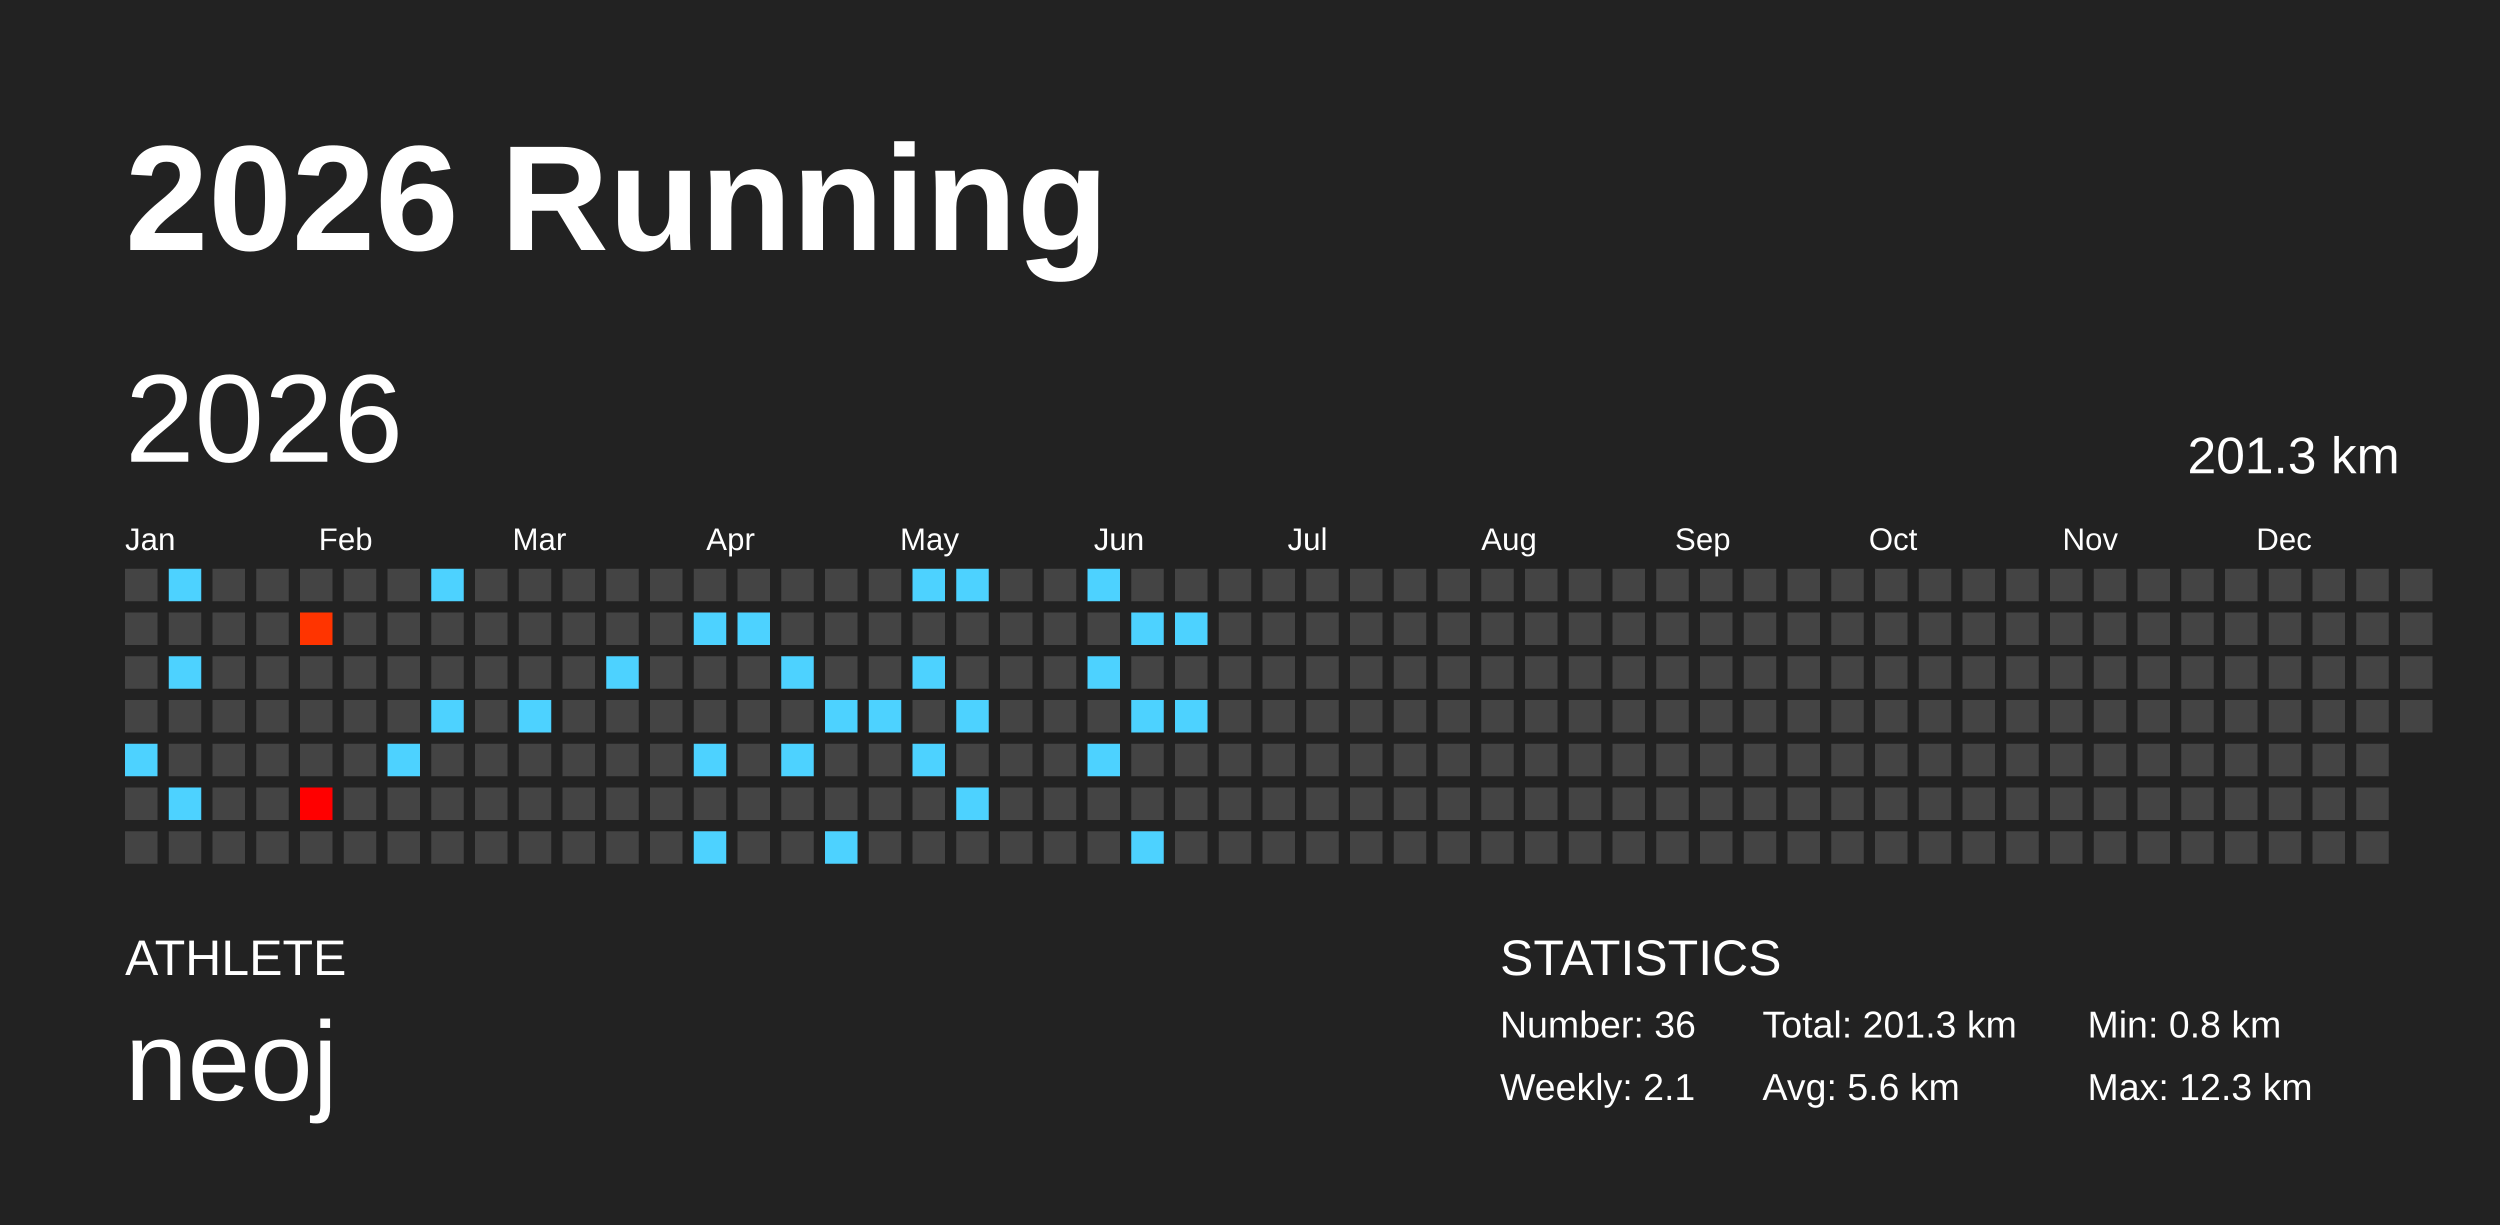
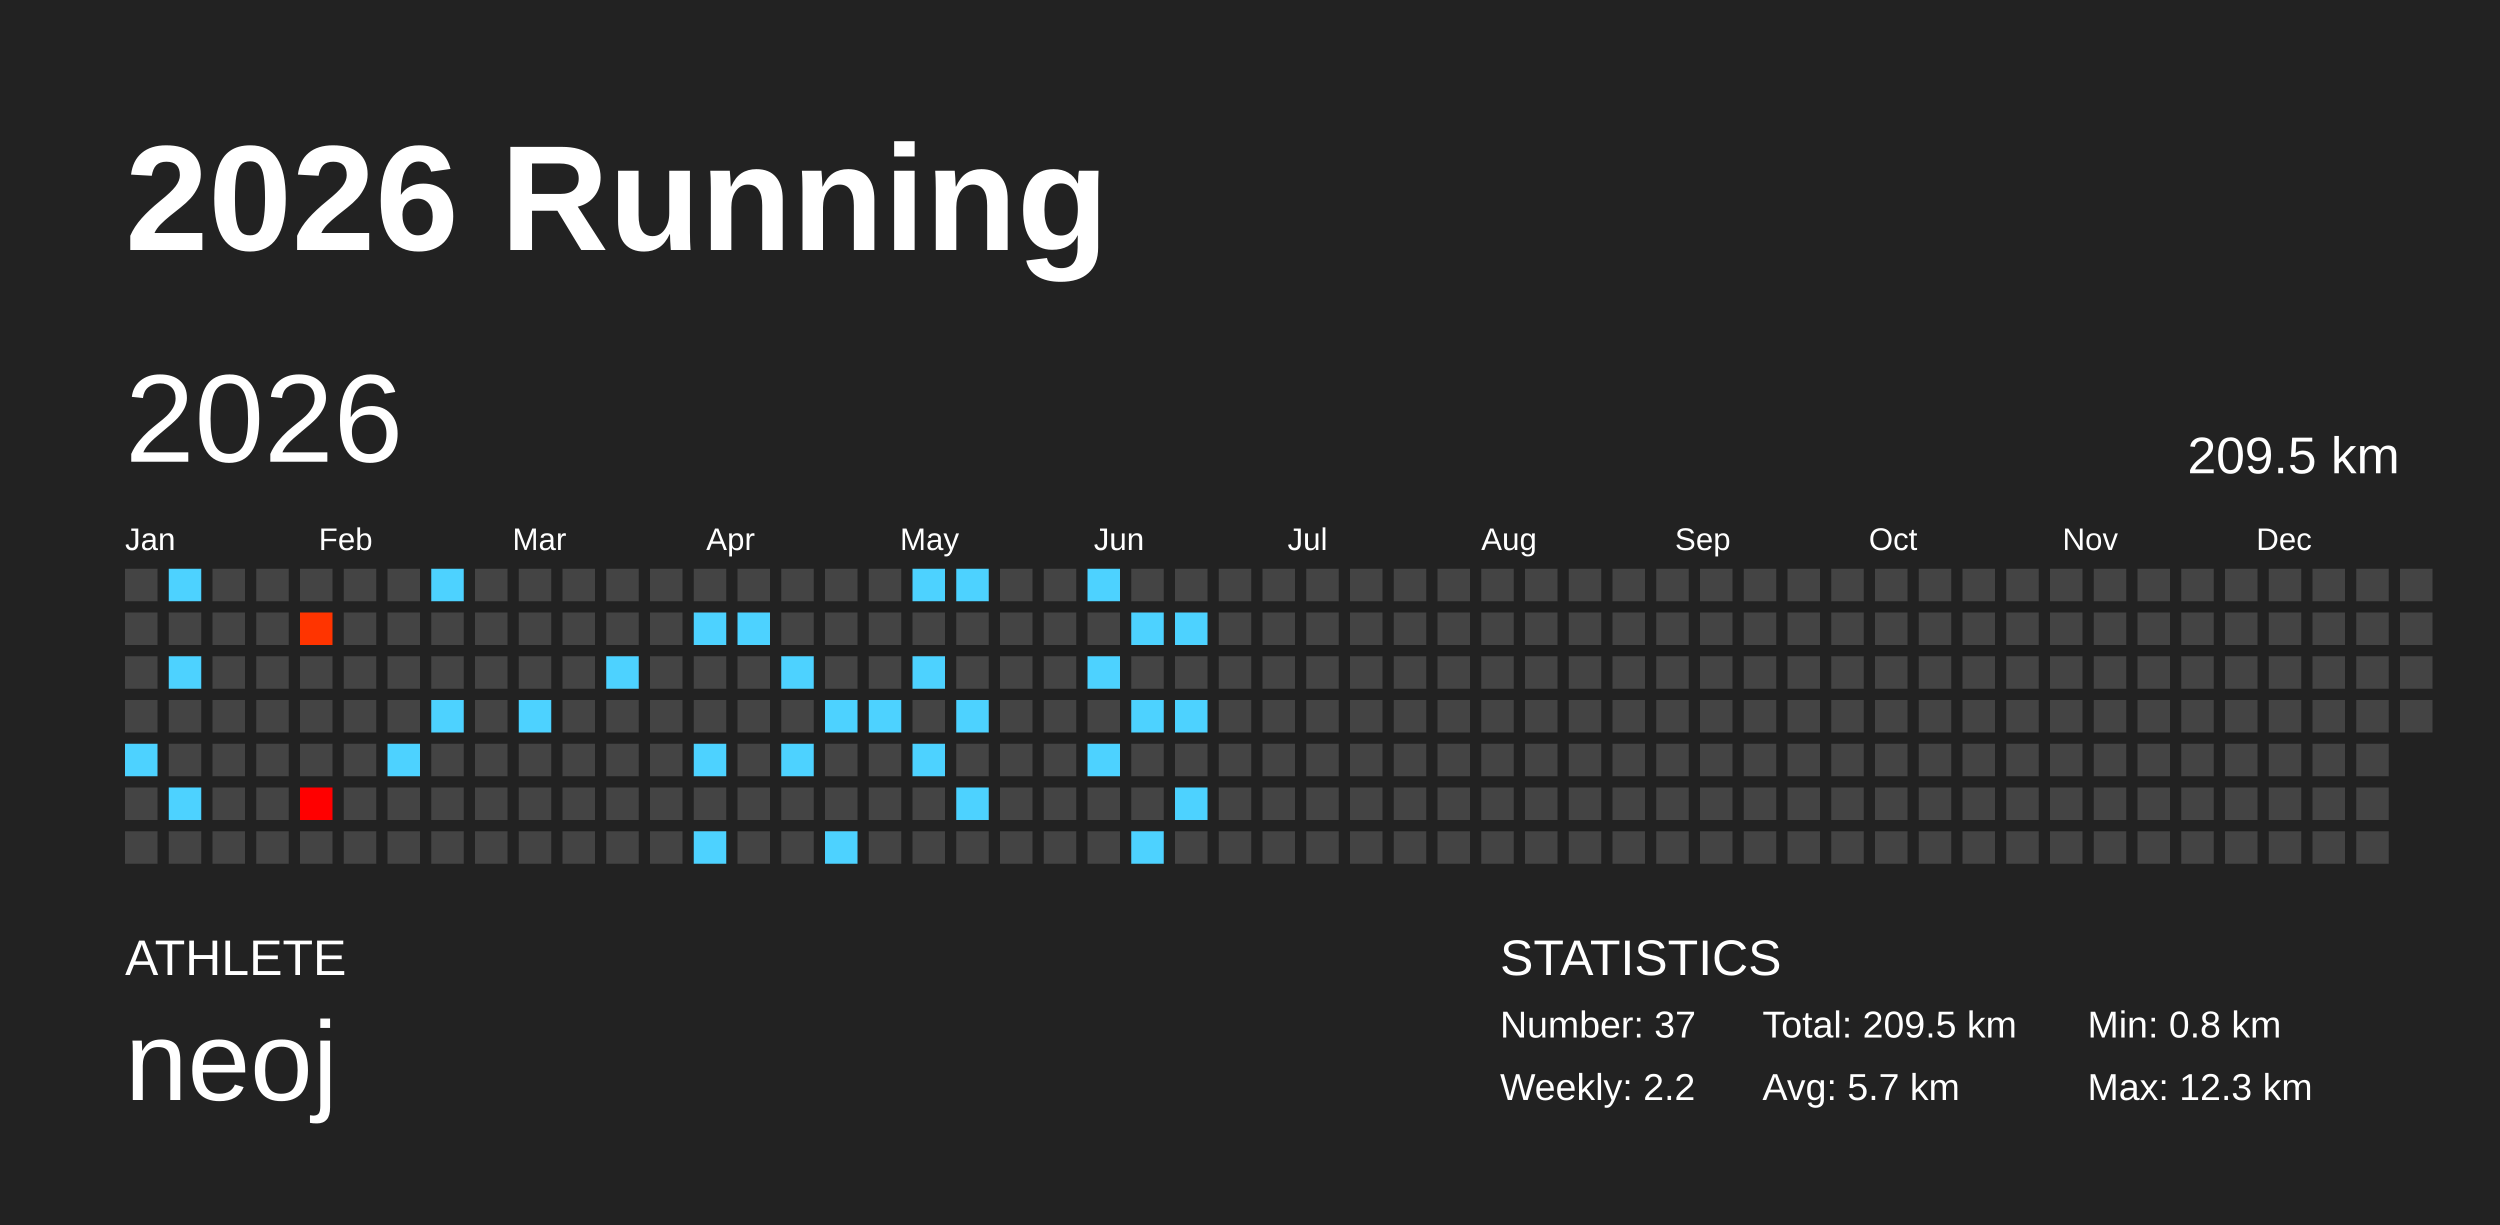
<svg xmlns="http://www.w3.org/2000/svg" baseProfile="full" height="98mm" version="1.1" viewBox="0,0,200,98" width="200mm">
  <defs />
  <rect fill="#222222" height="98" width="200" x="0" y="0" />
  <text fill="#FFFFFF" style="font-size:12px; font-family:Arial; font-weight:bold;" x="10" y="20">2026 Running</text>
  <text fill="#FFFFFF" style="font-size:4px; font-family:Arial" x="10" y="78">ATHLETE</text>
  <text fill="#FFFFFF" style="font-size:9px; font-family:Arial" x="10" y="88">neoj</text>
  <text fill="#FFFFFF" style="font-size:4px; font-family:Arial" x="120" y="78">STATISTICS</text>
-   <text fill="#FFFFFF" style="font-size:3px; font-family:Arial" x="120" y="83">Number: 36</text>
-   <text fill="#FFFFFF" style="font-size:3px; font-family:Arial" x="120" y="88">Weekly: 2.1</text>
-   <text fill="#FFFFFF" style="font-size:3px; font-family:Arial" x="141" y="83">Total: 201.3 km</text>
-   <text fill="#FFFFFF" style="font-size:3px; font-family:Arial" x="141" y="88">Avg: 5.6 km</text>
+   <text fill="#FFFFFF" style="font-size:3px; font-family:Arial" x="120" y="83">Number: 37</text>
+   <text fill="#FFFFFF" style="font-size:3px; font-family:Arial" x="120" y="88">Weekly: 2.2</text>
+   <text fill="#FFFFFF" style="font-size:3px; font-family:Arial" x="141" y="83">Total: 209.5 km</text>
+   <text fill="#FFFFFF" style="font-size:3px; font-family:Arial" x="141" y="88">Avg: 5.7 km</text>
  <text fill="#FFFFFF" style="font-size:3px; font-family:Arial" x="167" y="83">Min: 0.8 km</text>
  <text fill="#FFFFFF" style="font-size:3px; font-family:Arial" x="167" y="88">Max: 12.3 km</text>
  <text dominant-baseline="hanging" fill="#FFFFFF" style="font-size:10.0px; font-family:Arial;" x="10" y="30">2026</text>
-   <text dominant-baseline="hanging" fill="#FFFFFF" style="font-size:4.125px; font-family:Arial;" x="175" y="35">201.3 km</text>
+   <text dominant-baseline="hanging" fill="#FFFFFF" style="font-size:4.125px; font-family:Arial;" x="175" y="35">209.5 km</text>
  <text fill="#FFFFFF" style="font-size:2.5px; font-family:Arial" x="10.0" y="44">Jan</text>
  <text fill="#FFFFFF" style="font-size:2.5px; font-family:Arial" x="25.5" y="44">Feb</text>
  <text fill="#FFFFFF" style="font-size:2.5px; font-family:Arial" x="41.0" y="44">Mar</text>
  <text fill="#FFFFFF" style="font-size:2.5px; font-family:Arial" x="56.5" y="44">Apr</text>
  <text fill="#FFFFFF" style="font-size:2.5px; font-family:Arial" x="72.0" y="44">May</text>
  <text fill="#FFFFFF" style="font-size:2.5px; font-family:Arial" x="87.5" y="44">Jun</text>
  <text fill="#FFFFFF" style="font-size:2.5px; font-family:Arial" x="103.0" y="44">Jul</text>
  <text fill="#FFFFFF" style="font-size:2.5px; font-family:Arial" x="118.5" y="44">Aug</text>
  <text fill="#FFFFFF" style="font-size:2.5px; font-family:Arial" x="134.0" y="44">Sep</text>
  <text fill="#FFFFFF" style="font-size:2.5px; font-family:Arial" x="149.5" y="44">Oct</text>
  <text fill="#FFFFFF" style="font-size:2.5px; font-family:Arial" x="165.0" y="44">Nov</text>
  <text fill="#FFFFFF" style="font-size:2.5px; font-family:Arial" x="180.5" y="44">Dec</text>
  <rect fill="#444444" height="2.6" width="2.6" x="10.0" y="45.5" />
  <rect fill="#444444" height="2.6" width="2.6" x="10.0" y="49.0" />
  <rect fill="#444444" height="2.6" width="2.6" x="10.0" y="52.5" />
  <rect fill="#444444" height="2.6" width="2.6" x="10.0" y="56.0" />
  <rect fill="#4dd2ff" height="2.6" width="2.6" x="10.0" y="59.5" />
  <rect fill="#444444" height="2.6" width="2.6" x="10.0" y="63.0" />
  <rect fill="#444444" height="2.6" width="2.6" x="10.0" y="66.5" />
  <rect fill="#4dd2ff" height="2.6" width="2.6" x="13.5" y="45.5" />
  <rect fill="#444444" height="2.6" width="2.6" x="13.5" y="49.0" />
  <rect fill="#4dd2ff" height="2.6" width="2.6" x="13.5" y="52.5" />
  <rect fill="#444444" height="2.6" width="2.6" x="13.5" y="56.0" />
  <rect fill="#444444" height="2.6" width="2.6" x="13.5" y="59.5" />
  <rect fill="#4dd2ff" height="2.6" width="2.6" x="13.5" y="63.0" />
  <rect fill="#444444" height="2.6" width="2.6" x="13.5" y="66.5" />
  <rect fill="#444444" height="2.6" width="2.6" x="17.0" y="45.5" />
  <rect fill="#444444" height="2.6" width="2.6" x="17.0" y="49.0" />
  <rect fill="#444444" height="2.6" width="2.6" x="17.0" y="52.5" />
  <rect fill="#444444" height="2.6" width="2.6" x="17.0" y="56.0" />
  <rect fill="#444444" height="2.6" width="2.6" x="17.0" y="59.5" />
  <rect fill="#444444" height="2.6" width="2.6" x="17.0" y="63.0" />
  <rect fill="#444444" height="2.6" width="2.6" x="17.0" y="66.5" />
  <rect fill="#444444" height="2.6" width="2.6" x="20.5" y="45.5" />
  <rect fill="#444444" height="2.6" width="2.6" x="20.5" y="49.0" />
  <rect fill="#444444" height="2.6" width="2.6" x="20.5" y="52.5" />
  <rect fill="#444444" height="2.6" width="2.6" x="20.5" y="56.0" />
  <rect fill="#444444" height="2.6" width="2.6" x="20.5" y="59.5" />
  <rect fill="#444444" height="2.6" width="2.6" x="20.5" y="63.0" />
  <rect fill="#444444" height="2.6" width="2.6" x="20.5" y="66.5" />
  <rect fill="#444444" height="2.6" width="2.6" x="24.0" y="45.5" />
  <rect fill="#ff3400" height="2.6" width="2.6" x="24.0" y="49.0" />
  <rect fill="#444444" height="2.6" width="2.6" x="24.0" y="52.5" />
  <rect fill="#444444" height="2.6" width="2.6" x="24.0" y="56.0" />
  <rect fill="#444444" height="2.6" width="2.6" x="24.0" y="59.5" />
  <rect fill="#ff0000" height="2.6" width="2.6" x="24.0" y="63.0" />
  <rect fill="#444444" height="2.6" width="2.6" x="24.0" y="66.5" />
  <rect fill="#444444" height="2.6" width="2.6" x="27.5" y="45.5" />
  <rect fill="#444444" height="2.6" width="2.6" x="27.5" y="49.0" />
  <rect fill="#444444" height="2.6" width="2.6" x="27.5" y="52.5" />
  <rect fill="#444444" height="2.6" width="2.6" x="27.5" y="56.0" />
  <rect fill="#444444" height="2.6" width="2.6" x="27.5" y="59.5" />
  <rect fill="#444444" height="2.6" width="2.6" x="27.5" y="63.0" />
  <rect fill="#444444" height="2.6" width="2.6" x="27.5" y="66.5" />
  <rect fill="#444444" height="2.6" width="2.6" x="31.0" y="45.5" />
  <rect fill="#444444" height="2.6" width="2.6" x="31.0" y="49.0" />
  <rect fill="#444444" height="2.6" width="2.6" x="31.0" y="52.5" />
  <rect fill="#444444" height="2.6" width="2.6" x="31.0" y="56.0" />
  <rect fill="#4dd2ff" height="2.6" width="2.6" x="31.0" y="59.5" />
  <rect fill="#444444" height="2.6" width="2.6" x="31.0" y="63.0" />
  <rect fill="#444444" height="2.6" width="2.6" x="31.0" y="66.5" />
  <rect fill="#4dd2ff" height="2.6" width="2.6" x="34.5" y="45.5" />
  <rect fill="#444444" height="2.6" width="2.6" x="34.5" y="49.0" />
  <rect fill="#444444" height="2.6" width="2.6" x="34.5" y="52.5" />
  <rect fill="#4dd2ff" height="2.6" width="2.6" x="34.5" y="56.0" />
  <rect fill="#444444" height="2.6" width="2.6" x="34.5" y="59.5" />
  <rect fill="#444444" height="2.6" width="2.6" x="34.5" y="63.0" />
  <rect fill="#444444" height="2.6" width="2.6" x="34.5" y="66.5" />
  <rect fill="#444444" height="2.6" width="2.6" x="38.0" y="45.5" />
  <rect fill="#444444" height="2.6" width="2.6" x="38.0" y="49.0" />
  <rect fill="#444444" height="2.6" width="2.6" x="38.0" y="52.5" />
  <rect fill="#444444" height="2.6" width="2.6" x="38.0" y="56.0" />
  <rect fill="#444444" height="2.6" width="2.6" x="38.0" y="59.5" />
  <rect fill="#444444" height="2.6" width="2.6" x="38.0" y="63.0" />
  <rect fill="#444444" height="2.6" width="2.6" x="38.0" y="66.5" />
  <rect fill="#444444" height="2.6" width="2.6" x="41.5" y="45.5" />
  <rect fill="#444444" height="2.6" width="2.6" x="41.5" y="49.0" />
  <rect fill="#444444" height="2.6" width="2.6" x="41.5" y="52.5" />
  <rect fill="#4dd2ff" height="2.6" width="2.6" x="41.5" y="56.0" />
  <rect fill="#444444" height="2.6" width="2.6" x="41.5" y="59.5" />
  <rect fill="#444444" height="2.6" width="2.6" x="41.5" y="63.0" />
  <rect fill="#444444" height="2.6" width="2.6" x="41.5" y="66.5" />
  <rect fill="#444444" height="2.6" width="2.6" x="45.0" y="45.5" />
  <rect fill="#444444" height="2.6" width="2.6" x="45.0" y="49.0" />
  <rect fill="#444444" height="2.6" width="2.6" x="45.0" y="52.5" />
  <rect fill="#444444" height="2.6" width="2.6" x="45.0" y="56.0" />
  <rect fill="#444444" height="2.6" width="2.6" x="45.0" y="59.5" />
  <rect fill="#444444" height="2.6" width="2.6" x="45.0" y="63.0" />
  <rect fill="#444444" height="2.6" width="2.6" x="45.0" y="66.5" />
  <rect fill="#444444" height="2.6" width="2.6" x="48.5" y="45.5" />
  <rect fill="#444444" height="2.6" width="2.6" x="48.5" y="49.0" />
  <rect fill="#4dd2ff" height="2.6" width="2.6" x="48.5" y="52.5" />
  <rect fill="#444444" height="2.6" width="2.6" x="48.5" y="56.0" />
  <rect fill="#444444" height="2.6" width="2.6" x="48.5" y="59.5" />
  <rect fill="#444444" height="2.6" width="2.6" x="48.5" y="63.0" />
  <rect fill="#444444" height="2.6" width="2.6" x="48.5" y="66.5" />
  <rect fill="#444444" height="2.6" width="2.6" x="52.0" y="45.5" />
  <rect fill="#444444" height="2.6" width="2.6" x="52.0" y="49.0" />
  <rect fill="#444444" height="2.6" width="2.6" x="52.0" y="52.5" />
  <rect fill="#444444" height="2.6" width="2.6" x="52.0" y="56.0" />
  <rect fill="#444444" height="2.6" width="2.6" x="52.0" y="59.5" />
  <rect fill="#444444" height="2.6" width="2.6" x="52.0" y="63.0" />
  <rect fill="#444444" height="2.6" width="2.6" x="52.0" y="66.5" />
  <rect fill="#444444" height="2.6" width="2.6" x="55.5" y="45.5" />
  <rect fill="#4dd2ff" height="2.6" width="2.6" x="55.5" y="49.0" />
  <rect fill="#444444" height="2.6" width="2.6" x="55.5" y="52.5" />
  <rect fill="#444444" height="2.6" width="2.6" x="55.5" y="56.0" />
  <rect fill="#4dd2ff" height="2.6" width="2.6" x="55.5" y="59.5" />
  <rect fill="#444444" height="2.6" width="2.6" x="55.5" y="63.0" />
  <rect fill="#4dd2ff" height="2.6" width="2.6" x="55.5" y="66.5" />
  <rect fill="#444444" height="2.6" width="2.6" x="59.0" y="45.5" />
  <rect fill="#4dd2ff" height="2.6" width="2.6" x="59.0" y="49.0" />
  <rect fill="#444444" height="2.6" width="2.6" x="59.0" y="52.5" />
  <rect fill="#444444" height="2.6" width="2.6" x="59.0" y="56.0" />
  <rect fill="#444444" height="2.6" width="2.6" x="59.0" y="59.5" />
  <rect fill="#444444" height="2.6" width="2.6" x="59.0" y="63.0" />
  <rect fill="#444444" height="2.6" width="2.6" x="59.0" y="66.5" />
  <rect fill="#444444" height="2.6" width="2.6" x="62.5" y="45.5" />
  <rect fill="#444444" height="2.6" width="2.6" x="62.5" y="49.0" />
  <rect fill="#4dd2ff" height="2.6" width="2.6" x="62.5" y="52.5" />
  <rect fill="#444444" height="2.6" width="2.6" x="62.5" y="56.0" />
  <rect fill="#4dd2ff" height="2.6" width="2.6" x="62.5" y="59.5" />
  <rect fill="#444444" height="2.6" width="2.6" x="62.5" y="63.0" />
  <rect fill="#444444" height="2.6" width="2.6" x="62.5" y="66.5" />
  <rect fill="#444444" height="2.6" width="2.6" x="66.0" y="45.5" />
  <rect fill="#444444" height="2.6" width="2.6" x="66.0" y="49.0" />
  <rect fill="#444444" height="2.6" width="2.6" x="66.0" y="52.5" />
  <rect fill="#4dd2ff" height="2.6" width="2.6" x="66.0" y="56.0" />
  <rect fill="#444444" height="2.6" width="2.6" x="66.0" y="59.5" />
  <rect fill="#444444" height="2.6" width="2.6" x="66.0" y="63.0" />
  <rect fill="#4dd2ff" height="2.6" width="2.6" x="66.0" y="66.5" />
  <rect fill="#444444" height="2.6" width="2.6" x="69.5" y="45.5" />
  <rect fill="#444444" height="2.6" width="2.6" x="69.5" y="49.0" />
  <rect fill="#444444" height="2.6" width="2.6" x="69.5" y="52.5" />
  <rect fill="#4dd2ff" height="2.6" width="2.6" x="69.5" y="56.0" />
  <rect fill="#444444" height="2.6" width="2.6" x="69.5" y="59.5" />
  <rect fill="#444444" height="2.6" width="2.6" x="69.5" y="63.0" />
  <rect fill="#444444" height="2.6" width="2.6" x="69.5" y="66.5" />
  <rect fill="#4dd2ff" height="2.6" width="2.6" x="73.0" y="45.5" />
  <rect fill="#444444" height="2.6" width="2.6" x="73.0" y="49.0" />
  <rect fill="#4dd2ff" height="2.6" width="2.6" x="73.0" y="52.5" />
  <rect fill="#444444" height="2.6" width="2.6" x="73.0" y="56.0" />
  <rect fill="#4dd2ff" height="2.6" width="2.6" x="73.0" y="59.5" />
  <rect fill="#444444" height="2.6" width="2.6" x="73.0" y="63.0" />
  <rect fill="#444444" height="2.6" width="2.6" x="73.0" y="66.5" />
  <rect fill="#4dd2ff" height="2.6" width="2.6" x="76.5" y="45.5" />
  <rect fill="#444444" height="2.6" width="2.6" x="76.5" y="49.0" />
  <rect fill="#444444" height="2.6" width="2.6" x="76.5" y="52.5" />
  <rect fill="#4dd2ff" height="2.6" width="2.6" x="76.5" y="56.0" />
  <rect fill="#444444" height="2.6" width="2.6" x="76.5" y="59.5" />
  <rect fill="#4dd2ff" height="2.6" width="2.6" x="76.5" y="63.0" />
  <rect fill="#444444" height="2.6" width="2.6" x="76.5" y="66.5" />
  <rect fill="#444444" height="2.6" width="2.6" x="80.0" y="45.5" />
  <rect fill="#444444" height="2.6" width="2.6" x="80.0" y="49.0" />
  <rect fill="#444444" height="2.6" width="2.6" x="80.0" y="52.5" />
  <rect fill="#444444" height="2.6" width="2.6" x="80.0" y="56.0" />
  <rect fill="#444444" height="2.6" width="2.6" x="80.0" y="59.5" />
  <rect fill="#444444" height="2.6" width="2.6" x="80.0" y="63.0" />
  <rect fill="#444444" height="2.6" width="2.6" x="80.0" y="66.5" />
  <rect fill="#444444" height="2.6" width="2.6" x="83.5" y="45.5" />
  <rect fill="#444444" height="2.6" width="2.6" x="83.5" y="49.0" />
  <rect fill="#444444" height="2.6" width="2.6" x="83.5" y="52.5" />
  <rect fill="#444444" height="2.6" width="2.6" x="83.5" y="56.0" />
  <rect fill="#444444" height="2.6" width="2.6" x="83.5" y="59.5" />
  <rect fill="#444444" height="2.6" width="2.6" x="83.5" y="63.0" />
  <rect fill="#444444" height="2.6" width="2.6" x="83.5" y="66.5" />
  <rect fill="#4dd2ff" height="2.6" width="2.6" x="87.0" y="45.5" />
  <rect fill="#444444" height="2.6" width="2.6" x="87.0" y="49.0" />
  <rect fill="#4dd2ff" height="2.6" width="2.6" x="87.0" y="52.5" />
  <rect fill="#444444" height="2.6" width="2.6" x="87.0" y="56.0" />
  <rect fill="#4dd2ff" height="2.6" width="2.6" x="87.0" y="59.5" />
  <rect fill="#444444" height="2.6" width="2.6" x="87.0" y="63.0" />
  <rect fill="#444444" height="2.6" width="2.6" x="87.0" y="66.5" />
  <rect fill="#444444" height="2.6" width="2.6" x="90.5" y="45.5" />
  <rect fill="#4dd2ff" height="2.6" width="2.6" x="90.5" y="49.0" />
  <rect fill="#444444" height="2.6" width="2.6" x="90.5" y="52.5" />
  <rect fill="#4dd2ff" height="2.6" width="2.6" x="90.5" y="56.0" />
  <rect fill="#444444" height="2.6" width="2.6" x="90.5" y="59.5" />
  <rect fill="#444444" height="2.6" width="2.6" x="90.5" y="63.0" />
  <rect fill="#4dd2ff" height="2.6" width="2.6" x="90.5" y="66.5" />
  <rect fill="#444444" height="2.6" width="2.6" x="94.0" y="45.5" />
  <rect fill="#4dd2ff" height="2.6" width="2.6" x="94.0" y="49.0" />
  <rect fill="#444444" height="2.6" width="2.6" x="94.0" y="52.5" />
  <rect fill="#4dd2ff" height="2.6" width="2.6" x="94.0" y="56.0" />
  <rect fill="#444444" height="2.6" width="2.6" x="94.0" y="59.5" />
-   <rect fill="#444444" height="2.6" width="2.6" x="94.0" y="63.0" />
+   <rect fill="#4dd2ff" height="2.6" width="2.6" x="94.0" y="63.0" />
  <rect fill="#444444" height="2.6" width="2.6" x="94.0" y="66.5" />
  <rect fill="#444444" height="2.6" width="2.6" x="97.5" y="45.5" />
  <rect fill="#444444" height="2.6" width="2.6" x="97.5" y="49.0" />
  <rect fill="#444444" height="2.6" width="2.6" x="97.5" y="52.5" />
  <rect fill="#444444" height="2.6" width="2.6" x="97.5" y="56.0" />
  <rect fill="#444444" height="2.6" width="2.6" x="97.5" y="59.5" />
  <rect fill="#444444" height="2.6" width="2.6" x="97.5" y="63.0" />
  <rect fill="#444444" height="2.6" width="2.6" x="97.5" y="66.5" />
  <rect fill="#444444" height="2.6" width="2.6" x="101.0" y="45.5" />
  <rect fill="#444444" height="2.6" width="2.6" x="101.0" y="49.0" />
  <rect fill="#444444" height="2.6" width="2.6" x="101.0" y="52.5" />
  <rect fill="#444444" height="2.6" width="2.6" x="101.0" y="56.0" />
  <rect fill="#444444" height="2.6" width="2.6" x="101.0" y="59.5" />
  <rect fill="#444444" height="2.6" width="2.6" x="101.0" y="63.0" />
  <rect fill="#444444" height="2.6" width="2.6" x="101.0" y="66.5" />
  <rect fill="#444444" height="2.6" width="2.6" x="104.5" y="45.5" />
  <rect fill="#444444" height="2.6" width="2.6" x="104.5" y="49.0" />
  <rect fill="#444444" height="2.6" width="2.6" x="104.5" y="52.5" />
  <rect fill="#444444" height="2.6" width="2.6" x="104.5" y="56.0" />
  <rect fill="#444444" height="2.6" width="2.6" x="104.5" y="59.5" />
  <rect fill="#444444" height="2.6" width="2.6" x="104.5" y="63.0" />
  <rect fill="#444444" height="2.6" width="2.6" x="104.5" y="66.5" />
  <rect fill="#444444" height="2.6" width="2.6" x="108.0" y="45.5" />
  <rect fill="#444444" height="2.6" width="2.6" x="108.0" y="49.0" />
  <rect fill="#444444" height="2.6" width="2.6" x="108.0" y="52.5" />
  <rect fill="#444444" height="2.6" width="2.6" x="108.0" y="56.0" />
  <rect fill="#444444" height="2.6" width="2.6" x="108.0" y="59.5" />
  <rect fill="#444444" height="2.6" width="2.6" x="108.0" y="63.0" />
  <rect fill="#444444" height="2.6" width="2.6" x="108.0" y="66.5" />
  <rect fill="#444444" height="2.6" width="2.6" x="111.5" y="45.5" />
  <rect fill="#444444" height="2.6" width="2.6" x="111.5" y="49.0" />
  <rect fill="#444444" height="2.6" width="2.6" x="111.5" y="52.5" />
  <rect fill="#444444" height="2.6" width="2.6" x="111.5" y="56.0" />
  <rect fill="#444444" height="2.6" width="2.6" x="111.5" y="59.5" />
  <rect fill="#444444" height="2.6" width="2.6" x="111.5" y="63.0" />
  <rect fill="#444444" height="2.6" width="2.6" x="111.5" y="66.5" />
  <rect fill="#444444" height="2.6" width="2.6" x="115.0" y="45.5" />
  <rect fill="#444444" height="2.6" width="2.6" x="115.0" y="49.0" />
  <rect fill="#444444" height="2.6" width="2.6" x="115.0" y="52.5" />
  <rect fill="#444444" height="2.6" width="2.6" x="115.0" y="56.0" />
  <rect fill="#444444" height="2.6" width="2.6" x="115.0" y="59.5" />
  <rect fill="#444444" height="2.6" width="2.6" x="115.0" y="63.0" />
  <rect fill="#444444" height="2.6" width="2.6" x="115.0" y="66.5" />
  <rect fill="#444444" height="2.6" width="2.6" x="118.5" y="45.5" />
  <rect fill="#444444" height="2.6" width="2.6" x="118.5" y="49.0" />
  <rect fill="#444444" height="2.6" width="2.6" x="118.5" y="52.5" />
  <rect fill="#444444" height="2.6" width="2.6" x="118.5" y="56.0" />
  <rect fill="#444444" height="2.6" width="2.6" x="118.5" y="59.5" />
  <rect fill="#444444" height="2.6" width="2.6" x="118.5" y="63.0" />
  <rect fill="#444444" height="2.6" width="2.6" x="118.5" y="66.5" />
  <rect fill="#444444" height="2.6" width="2.6" x="122.0" y="45.5" />
  <rect fill="#444444" height="2.6" width="2.6" x="122.0" y="49.0" />
  <rect fill="#444444" height="2.6" width="2.6" x="122.0" y="52.5" />
  <rect fill="#444444" height="2.6" width="2.6" x="122.0" y="56.0" />
  <rect fill="#444444" height="2.6" width="2.6" x="122.0" y="59.5" />
  <rect fill="#444444" height="2.6" width="2.6" x="122.0" y="63.0" />
  <rect fill="#444444" height="2.6" width="2.6" x="122.0" y="66.5" />
  <rect fill="#444444" height="2.6" width="2.6" x="125.5" y="45.5" />
  <rect fill="#444444" height="2.6" width="2.6" x="125.5" y="49.0" />
  <rect fill="#444444" height="2.6" width="2.6" x="125.5" y="52.5" />
  <rect fill="#444444" height="2.6" width="2.6" x="125.5" y="56.0" />
  <rect fill="#444444" height="2.6" width="2.6" x="125.5" y="59.5" />
  <rect fill="#444444" height="2.6" width="2.6" x="125.5" y="63.0" />
  <rect fill="#444444" height="2.6" width="2.6" x="125.5" y="66.5" />
  <rect fill="#444444" height="2.6" width="2.6" x="129.0" y="45.5" />
  <rect fill="#444444" height="2.6" width="2.6" x="129.0" y="49.0" />
  <rect fill="#444444" height="2.6" width="2.6" x="129.0" y="52.5" />
  <rect fill="#444444" height="2.6" width="2.6" x="129.0" y="56.0" />
  <rect fill="#444444" height="2.6" width="2.6" x="129.0" y="59.5" />
  <rect fill="#444444" height="2.6" width="2.6" x="129.0" y="63.0" />
  <rect fill="#444444" height="2.6" width="2.6" x="129.0" y="66.5" />
  <rect fill="#444444" height="2.6" width="2.6" x="132.5" y="45.5" />
  <rect fill="#444444" height="2.6" width="2.6" x="132.5" y="49.0" />
  <rect fill="#444444" height="2.6" width="2.6" x="132.5" y="52.5" />
  <rect fill="#444444" height="2.6" width="2.6" x="132.5" y="56.0" />
  <rect fill="#444444" height="2.6" width="2.6" x="132.5" y="59.5" />
  <rect fill="#444444" height="2.6" width="2.6" x="132.5" y="63.0" />
  <rect fill="#444444" height="2.6" width="2.6" x="132.5" y="66.5" />
  <rect fill="#444444" height="2.6" width="2.6" x="136.0" y="45.5" />
  <rect fill="#444444" height="2.6" width="2.6" x="136.0" y="49.0" />
  <rect fill="#444444" height="2.6" width="2.6" x="136.0" y="52.5" />
  <rect fill="#444444" height="2.6" width="2.6" x="136.0" y="56.0" />
  <rect fill="#444444" height="2.6" width="2.6" x="136.0" y="59.5" />
  <rect fill="#444444" height="2.6" width="2.6" x="136.0" y="63.0" />
  <rect fill="#444444" height="2.6" width="2.6" x="136.0" y="66.5" />
  <rect fill="#444444" height="2.6" width="2.6" x="139.5" y="45.5" />
  <rect fill="#444444" height="2.6" width="2.6" x="139.5" y="49.0" />
  <rect fill="#444444" height="2.6" width="2.6" x="139.5" y="52.5" />
  <rect fill="#444444" height="2.6" width="2.6" x="139.5" y="56.0" />
  <rect fill="#444444" height="2.6" width="2.6" x="139.5" y="59.5" />
  <rect fill="#444444" height="2.6" width="2.6" x="139.5" y="63.0" />
  <rect fill="#444444" height="2.6" width="2.6" x="139.5" y="66.5" />
  <rect fill="#444444" height="2.6" width="2.6" x="143.0" y="45.5" />
  <rect fill="#444444" height="2.6" width="2.6" x="143.0" y="49.0" />
  <rect fill="#444444" height="2.6" width="2.6" x="143.0" y="52.5" />
  <rect fill="#444444" height="2.6" width="2.6" x="143.0" y="56.0" />
  <rect fill="#444444" height="2.6" width="2.6" x="143.0" y="59.5" />
  <rect fill="#444444" height="2.6" width="2.6" x="143.0" y="63.0" />
  <rect fill="#444444" height="2.6" width="2.6" x="143.0" y="66.5" />
  <rect fill="#444444" height="2.6" width="2.6" x="146.5" y="45.5" />
  <rect fill="#444444" height="2.6" width="2.6" x="146.5" y="49.0" />
  <rect fill="#444444" height="2.6" width="2.6" x="146.5" y="52.5" />
  <rect fill="#444444" height="2.6" width="2.6" x="146.5" y="56.0" />
  <rect fill="#444444" height="2.6" width="2.6" x="146.5" y="59.5" />
  <rect fill="#444444" height="2.6" width="2.6" x="146.5" y="63.0" />
  <rect fill="#444444" height="2.6" width="2.6" x="146.5" y="66.5" />
  <rect fill="#444444" height="2.6" width="2.6" x="150.0" y="45.5" />
  <rect fill="#444444" height="2.6" width="2.6" x="150.0" y="49.0" />
  <rect fill="#444444" height="2.6" width="2.6" x="150.0" y="52.5" />
  <rect fill="#444444" height="2.6" width="2.6" x="150.0" y="56.0" />
  <rect fill="#444444" height="2.6" width="2.6" x="150.0" y="59.5" />
  <rect fill="#444444" height="2.6" width="2.6" x="150.0" y="63.0" />
  <rect fill="#444444" height="2.6" width="2.6" x="150.0" y="66.5" />
  <rect fill="#444444" height="2.6" width="2.6" x="153.5" y="45.5" />
  <rect fill="#444444" height="2.6" width="2.6" x="153.5" y="49.0" />
  <rect fill="#444444" height="2.6" width="2.6" x="153.5" y="52.5" />
  <rect fill="#444444" height="2.6" width="2.6" x="153.5" y="56.0" />
  <rect fill="#444444" height="2.6" width="2.6" x="153.5" y="59.5" />
  <rect fill="#444444" height="2.6" width="2.6" x="153.5" y="63.0" />
  <rect fill="#444444" height="2.6" width="2.6" x="153.5" y="66.5" />
  <rect fill="#444444" height="2.6" width="2.6" x="157.0" y="45.5" />
  <rect fill="#444444" height="2.6" width="2.6" x="157.0" y="49.0" />
  <rect fill="#444444" height="2.6" width="2.6" x="157.0" y="52.5" />
  <rect fill="#444444" height="2.6" width="2.6" x="157.0" y="56.0" />
  <rect fill="#444444" height="2.6" width="2.6" x="157.0" y="59.5" />
  <rect fill="#444444" height="2.6" width="2.6" x="157.0" y="63.0" />
  <rect fill="#444444" height="2.6" width="2.6" x="157.0" y="66.5" />
  <rect fill="#444444" height="2.6" width="2.6" x="160.5" y="45.5" />
  <rect fill="#444444" height="2.6" width="2.6" x="160.5" y="49.0" />
  <rect fill="#444444" height="2.6" width="2.6" x="160.5" y="52.5" />
  <rect fill="#444444" height="2.6" width="2.6" x="160.5" y="56.0" />
  <rect fill="#444444" height="2.6" width="2.6" x="160.5" y="59.5" />
  <rect fill="#444444" height="2.6" width="2.6" x="160.5" y="63.0" />
  <rect fill="#444444" height="2.6" width="2.6" x="160.5" y="66.5" />
  <rect fill="#444444" height="2.6" width="2.6" x="164.0" y="45.5" />
  <rect fill="#444444" height="2.6" width="2.6" x="164.0" y="49.0" />
  <rect fill="#444444" height="2.6" width="2.6" x="164.0" y="52.5" />
  <rect fill="#444444" height="2.6" width="2.6" x="164.0" y="56.0" />
  <rect fill="#444444" height="2.6" width="2.6" x="164.0" y="59.5" />
  <rect fill="#444444" height="2.6" width="2.6" x="164.0" y="63.0" />
  <rect fill="#444444" height="2.6" width="2.6" x="164.0" y="66.5" />
  <rect fill="#444444" height="2.6" width="2.6" x="167.5" y="45.5" />
  <rect fill="#444444" height="2.6" width="2.6" x="167.5" y="49.0" />
  <rect fill="#444444" height="2.6" width="2.6" x="167.5" y="52.5" />
  <rect fill="#444444" height="2.6" width="2.6" x="167.5" y="56.0" />
  <rect fill="#444444" height="2.6" width="2.6" x="167.5" y="59.5" />
  <rect fill="#444444" height="2.6" width="2.6" x="167.5" y="63.0" />
  <rect fill="#444444" height="2.6" width="2.6" x="167.5" y="66.5" />
  <rect fill="#444444" height="2.6" width="2.6" x="171.0" y="45.5" />
  <rect fill="#444444" height="2.6" width="2.6" x="171.0" y="49.0" />
  <rect fill="#444444" height="2.6" width="2.6" x="171.0" y="52.5" />
  <rect fill="#444444" height="2.6" width="2.6" x="171.0" y="56.0" />
  <rect fill="#444444" height="2.6" width="2.6" x="171.0" y="59.5" />
  <rect fill="#444444" height="2.6" width="2.6" x="171.0" y="63.0" />
  <rect fill="#444444" height="2.6" width="2.6" x="171.0" y="66.5" />
  <rect fill="#444444" height="2.6" width="2.6" x="174.5" y="45.5" />
  <rect fill="#444444" height="2.6" width="2.6" x="174.5" y="49.0" />
  <rect fill="#444444" height="2.6" width="2.6" x="174.5" y="52.5" />
  <rect fill="#444444" height="2.6" width="2.6" x="174.5" y="56.0" />
  <rect fill="#444444" height="2.6" width="2.6" x="174.5" y="59.5" />
  <rect fill="#444444" height="2.6" width="2.6" x="174.5" y="63.0" />
  <rect fill="#444444" height="2.6" width="2.6" x="174.5" y="66.5" />
  <rect fill="#444444" height="2.6" width="2.6" x="178.0" y="45.5" />
  <rect fill="#444444" height="2.6" width="2.6" x="178.0" y="49.0" />
  <rect fill="#444444" height="2.6" width="2.6" x="178.0" y="52.5" />
  <rect fill="#444444" height="2.6" width="2.6" x="178.0" y="56.0" />
  <rect fill="#444444" height="2.6" width="2.6" x="178.0" y="59.5" />
  <rect fill="#444444" height="2.6" width="2.6" x="178.0" y="63.0" />
  <rect fill="#444444" height="2.6" width="2.6" x="178.0" y="66.5" />
  <rect fill="#444444" height="2.6" width="2.6" x="181.5" y="45.5" />
  <rect fill="#444444" height="2.6" width="2.6" x="181.5" y="49.0" />
  <rect fill="#444444" height="2.6" width="2.6" x="181.5" y="52.5" />
  <rect fill="#444444" height="2.6" width="2.6" x="181.5" y="56.0" />
  <rect fill="#444444" height="2.6" width="2.6" x="181.5" y="59.5" />
  <rect fill="#444444" height="2.6" width="2.6" x="181.5" y="63.0" />
  <rect fill="#444444" height="2.6" width="2.6" x="181.5" y="66.5" />
  <rect fill="#444444" height="2.6" width="2.6" x="185.0" y="45.5" />
  <rect fill="#444444" height="2.6" width="2.6" x="185.0" y="49.0" />
  <rect fill="#444444" height="2.6" width="2.6" x="185.0" y="52.5" />
  <rect fill="#444444" height="2.6" width="2.6" x="185.0" y="56.0" />
  <rect fill="#444444" height="2.6" width="2.6" x="185.0" y="59.5" />
  <rect fill="#444444" height="2.6" width="2.6" x="185.0" y="63.0" />
  <rect fill="#444444" height="2.6" width="2.6" x="185.0" y="66.5" />
  <rect fill="#444444" height="2.6" width="2.6" x="188.5" y="45.5" />
  <rect fill="#444444" height="2.6" width="2.6" x="188.5" y="49.0" />
  <rect fill="#444444" height="2.6" width="2.6" x="188.5" y="52.5" />
  <rect fill="#444444" height="2.6" width="2.6" x="188.5" y="56.0" />
  <rect fill="#444444" height="2.6" width="2.6" x="188.5" y="59.5" />
  <rect fill="#444444" height="2.6" width="2.6" x="188.5" y="63.0" />
  <rect fill="#444444" height="2.6" width="2.6" x="188.5" y="66.5" />
  <rect fill="#444444" height="2.6" width="2.6" x="192.0" y="45.5" />
  <rect fill="#444444" height="2.6" width="2.6" x="192.0" y="49.0" />
  <rect fill="#444444" height="2.6" width="2.6" x="192.0" y="52.5" />
  <rect fill="#444444" height="2.6" width="2.6" x="192.0" y="56.0" />
</svg>
